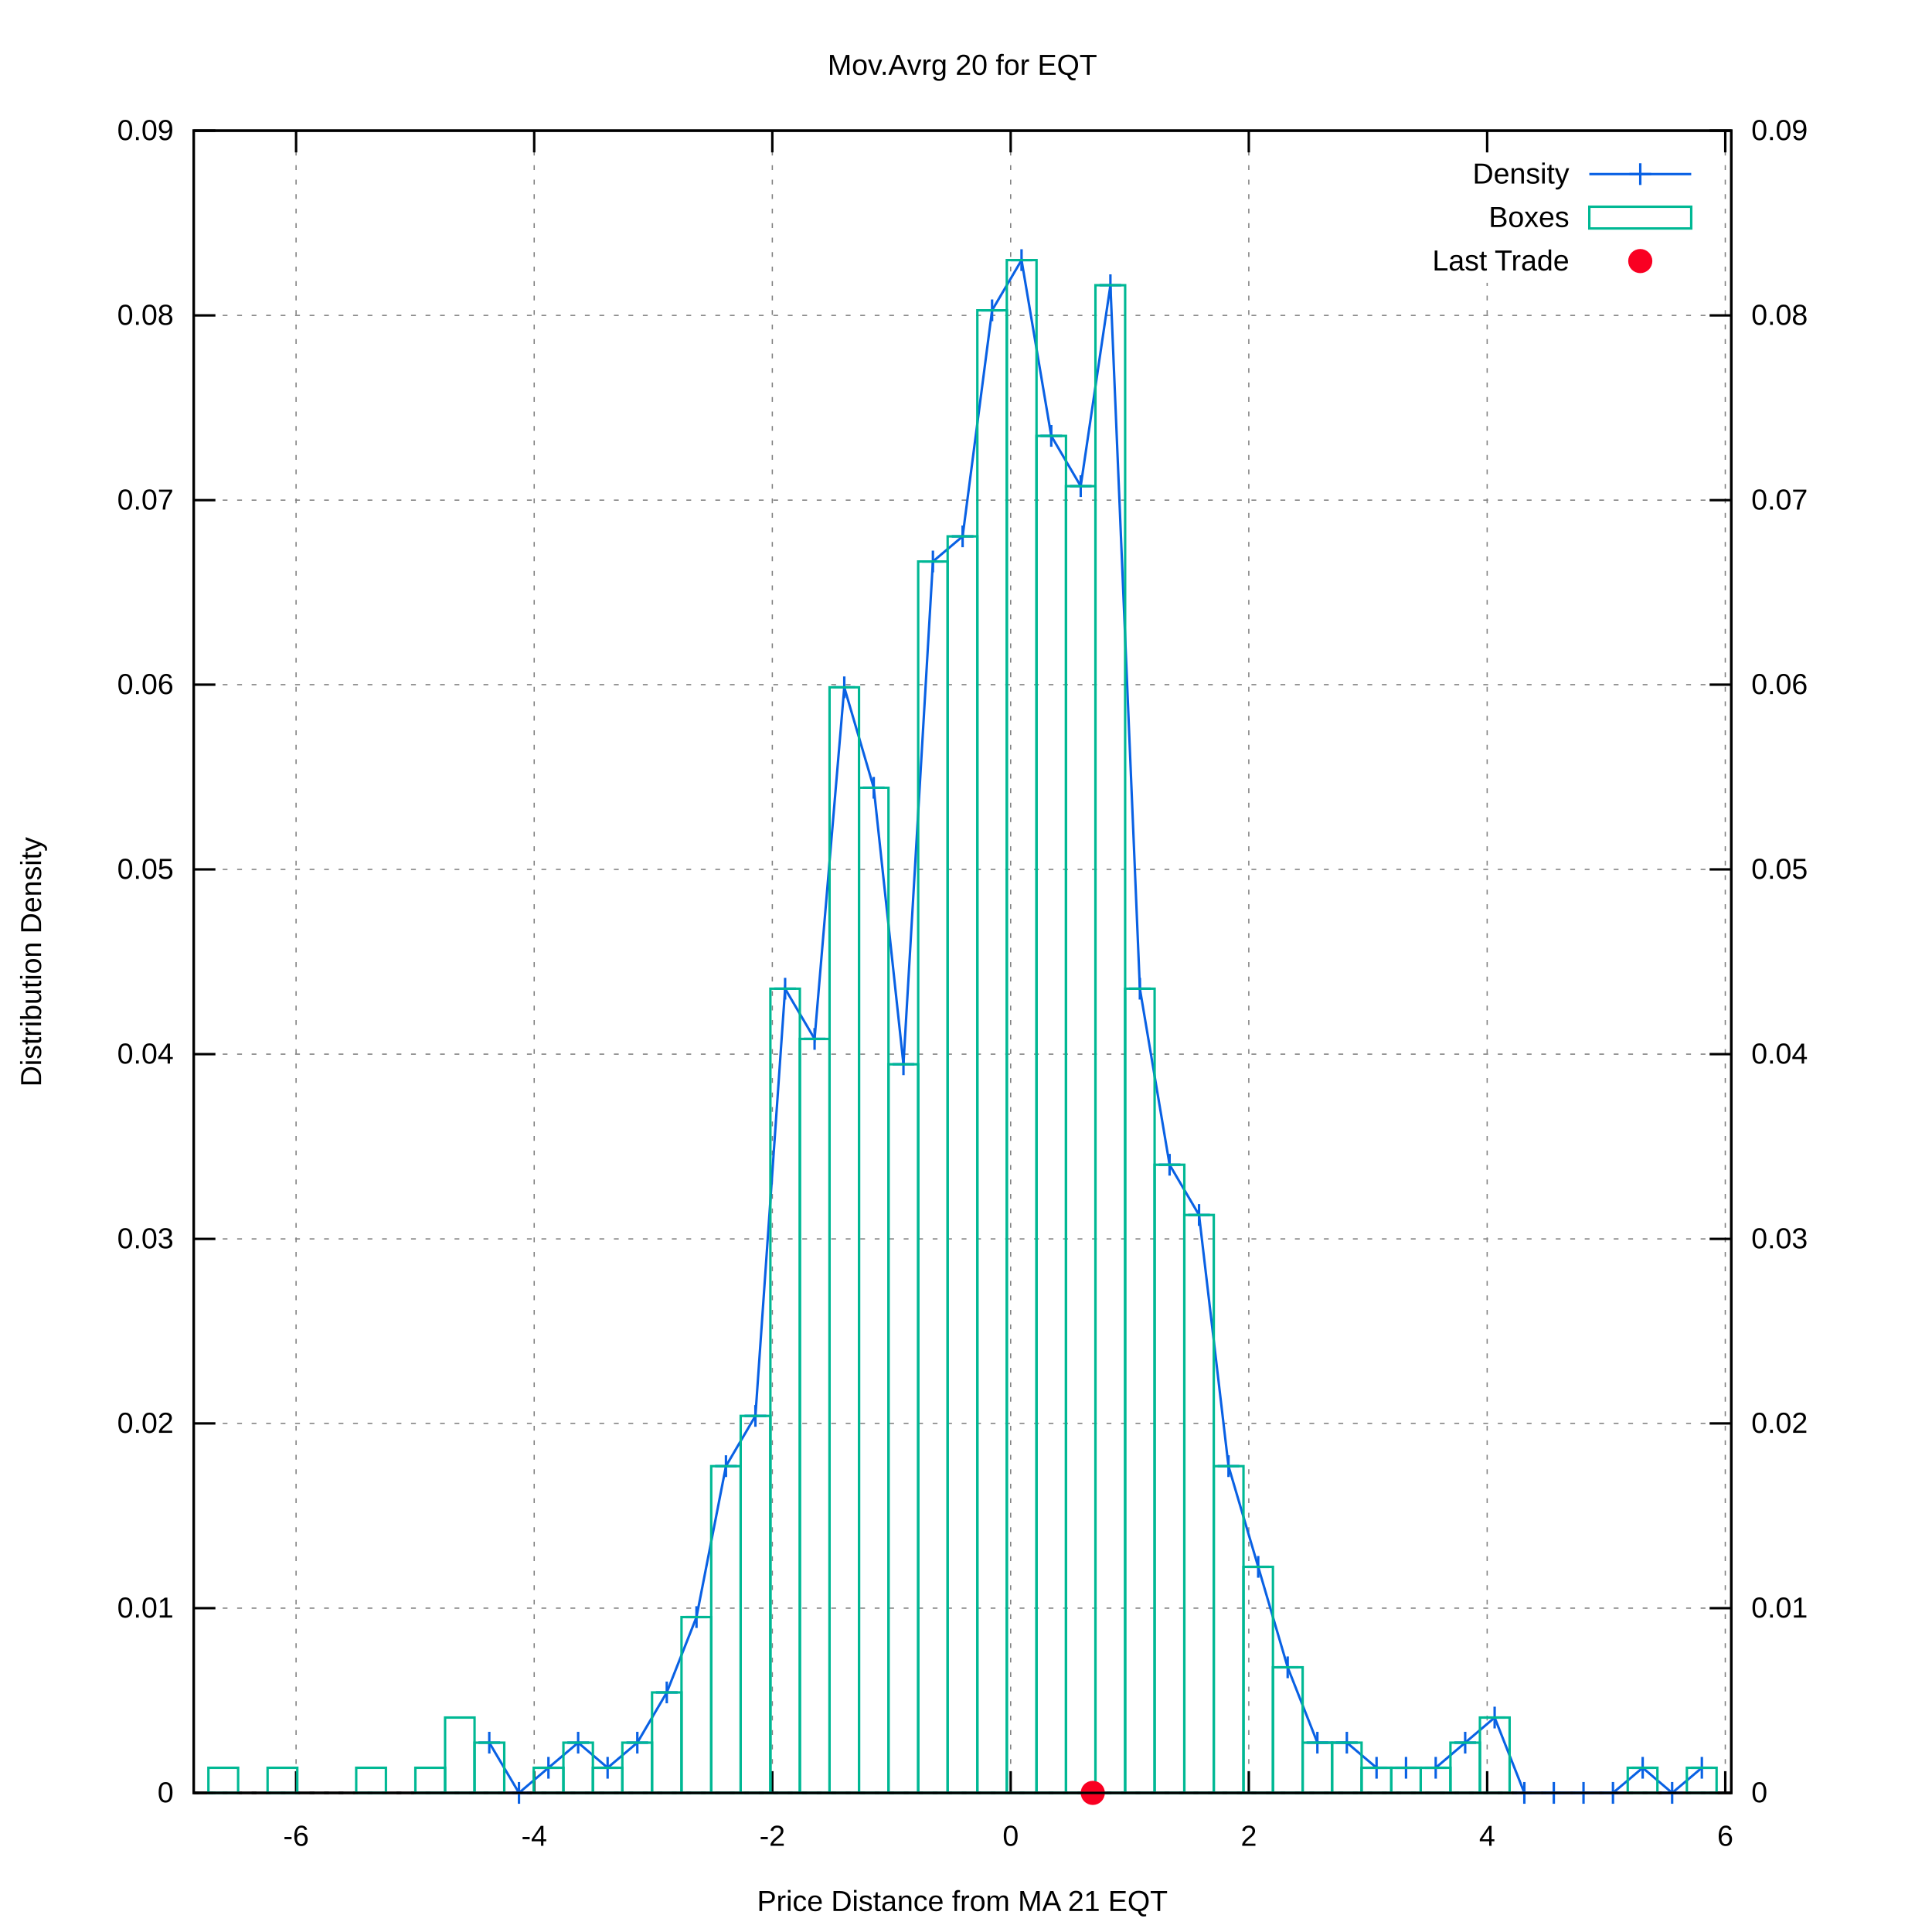
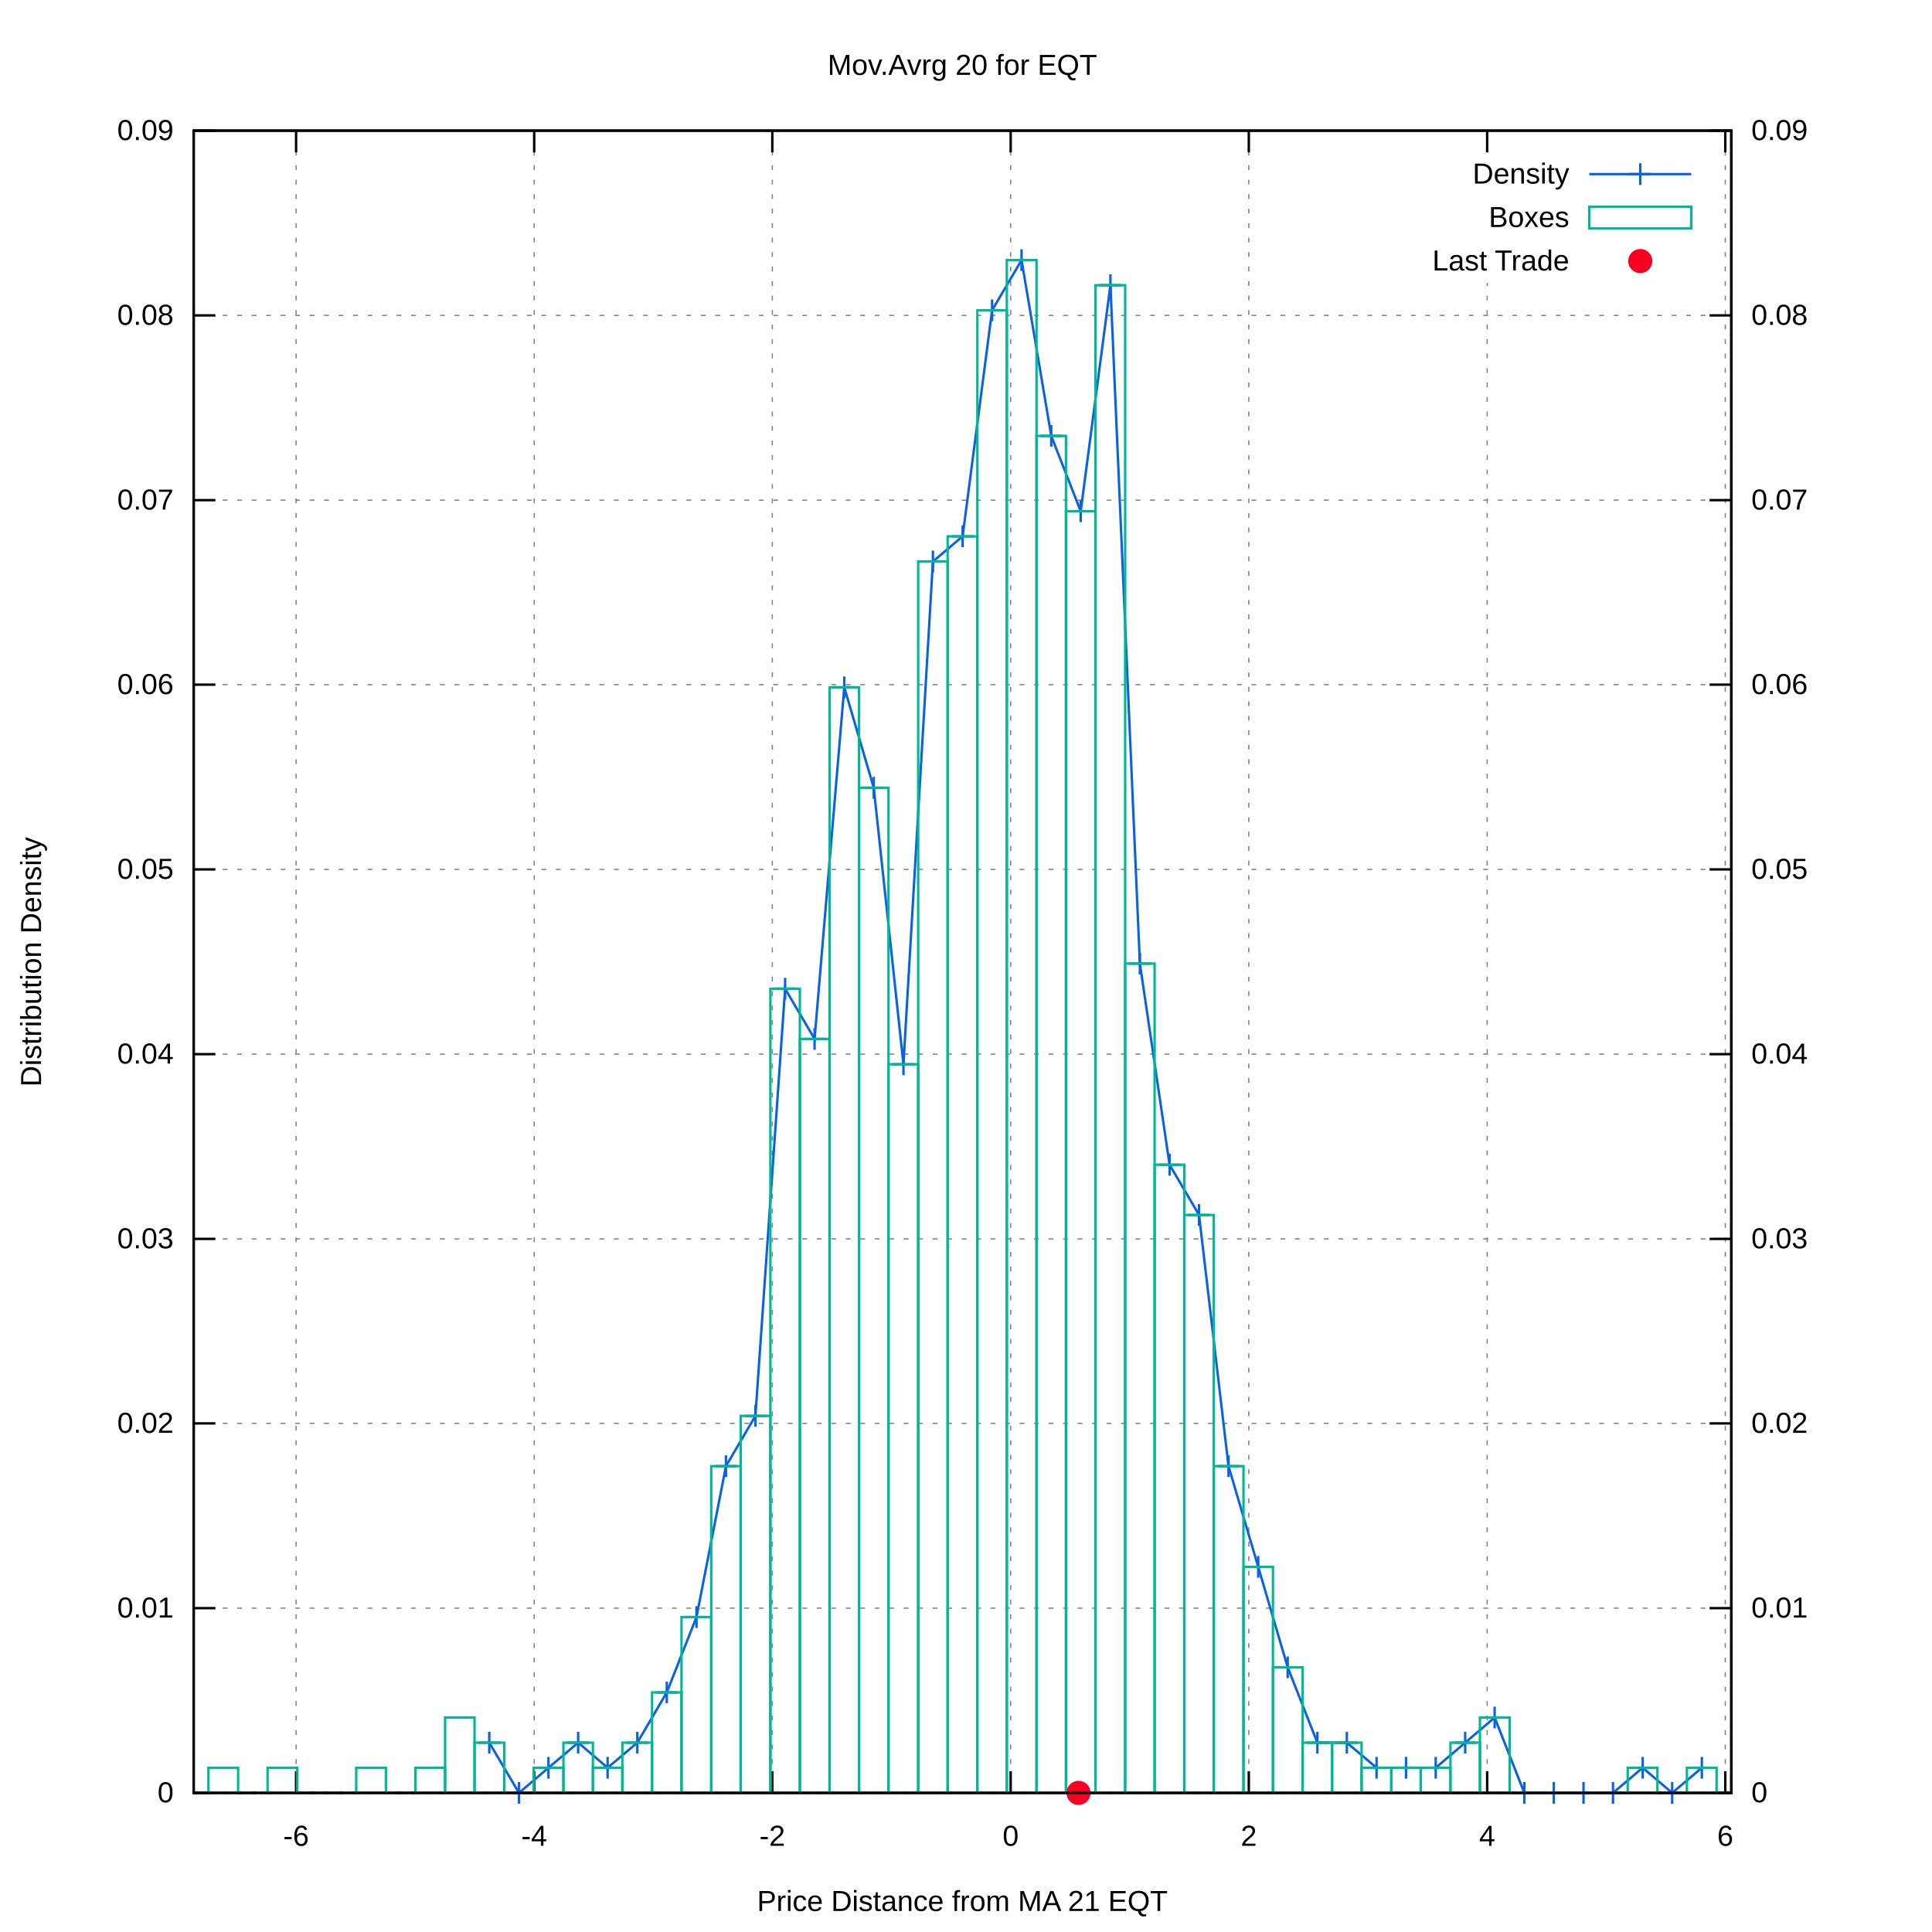
<svg xmlns="http://www.w3.org/2000/svg" xmlns:xlink="http://www.w3.org/1999/xlink" viewBox="0 0 800 800">
  <g id="gnuplot_canvas">
    <rect x="0" y="0" width="800" height="800" fill="#ffffff" />
    <defs>
      <circle id="gpDot" r="0.5" stroke-width="0.5" />
      <path id="gpPt0" stroke-width="0.222" stroke="currentColor" d="M-1,0 h2 M0,-1 v2" />
      <path id="gpPt1" stroke-width="0.222" stroke="currentColor" d="M-1,-1 L1,1 M1,-1 L-1,1" />
      <path id="gpPt2" stroke-width="0.222" stroke="currentColor" d="M-1,0 L1,0 M0,-1 L0,1 M-1,-1 L1,1 M-1,1 L1,-1" />
      <rect id="gpPt3" stroke-width="0.222" stroke="currentColor" x="-1" y="-1" width="2" height="2" />
      <rect id="gpPt4" stroke-width="0.222" stroke="currentColor" fill="currentColor" x="-1" y="-1" width="2" height="2" />
      <circle id="gpPt5" stroke-width="0.222" stroke="currentColor" cx="0" cy="0" r="1" />
      <use xlink:href="#gpPt5" id="gpPt6" fill="currentColor" stroke="none" />
      <path id="gpPt7" stroke-width="0.222" stroke="currentColor" d="M0,-1.33 L-1.33,0.67 L1.33,0.67 z" />
      <use xlink:href="#gpPt7" id="gpPt8" fill="currentColor" stroke="none" />
      <use xlink:href="#gpPt7" id="gpPt9" stroke="currentColor" transform="rotate(180)" />
      <use xlink:href="#gpPt9" id="gpPt10" fill="currentColor" stroke="none" />
      <use xlink:href="#gpPt3" id="gpPt11" stroke="currentColor" transform="rotate(45)" />
      <use xlink:href="#gpPt11" id="gpPt12" fill="currentColor" stroke="none" />
      <path id="gpPt13" stroke-width="0.222" stroke="currentColor" d="M0,1.330 L1.265,0.411 L0.782,-1.067 L-0.782,-1.076 L-1.265,0.411 z" />
      <use xlink:href="#gpPt13" id="gpPt14" fill="currentColor" stroke="none" />
      <filter id="textbox" filterUnits="objectBoundingBox" x="0" y="0" height="1" width="1">
        <feFlood flood-color="#FFFFFF" flood-opacity="1" result="bgnd" />
        <feComposite in="SourceGraphic" in2="bgnd" operator="atop" />
      </filter>
      <filter id="greybox" filterUnits="objectBoundingBox" x="0" y="0" height="1" width="1">
        <feFlood flood-color="lightgrey" flood-opacity="1" result="grey" />
        <feComposite in="SourceGraphic" in2="grey" operator="atop" />
      </filter>
    </defs>
    <g fill="none" color="#FFFFFF" stroke="black" stroke-width="1.00" stroke-linecap="butt" stroke-linejoin="miter">
</g>
    <g fill="none" color="black" stroke="currentColor" stroke-width="1.00" stroke-linecap="butt" stroke-linejoin="miter">
</g>
    <g fill="none" color="black" stroke="black" stroke-width="0.50" stroke-linecap="butt" stroke-linejoin="miter">
</g>
    <g fill="none" color="gray" stroke="currentColor" stroke-width="0.50" stroke-linecap="butt" stroke-linejoin="miter">
      <path stroke="gray" stroke-dasharray="2,4" class="gridline" d="M80.2,742.4 L716.9,742.4  " />
    </g>
    <g fill="none" color="gray" stroke="gray" stroke-width="1.00" stroke-linecap="butt" stroke-linejoin="miter">
</g>
    <g fill="none" color="black" stroke="currentColor" stroke-width="1.00" stroke-linecap="butt" stroke-linejoin="miter">
      <path stroke="black" d="M80.2,742.4 L89.2,742.4  " />
      <g transform="translate(71.9,746.3)" stroke="none" fill="black" font-family="arial" font-size="12.00" text-anchor="end">
        <text>
          <tspan font-family="arial"> 0</tspan>
        </text>
      </g>
    </g>
    <g fill="none" color="black" stroke="currentColor" stroke-width="1.00" stroke-linecap="butt" stroke-linejoin="miter">
</g>
    <g fill="none" color="black" stroke="black" stroke-width="0.50" stroke-linecap="butt" stroke-linejoin="miter">
</g>
    <g fill="none" color="gray" stroke="currentColor" stroke-width="0.50" stroke-linecap="butt" stroke-linejoin="miter">
      <path stroke="gray" stroke-dasharray="2,4" class="gridline" d="M80.2,665.9 L716.9,665.9  " />
    </g>
    <g fill="none" color="gray" stroke="gray" stroke-width="1.00" stroke-linecap="butt" stroke-linejoin="miter">
</g>
    <g fill="none" color="black" stroke="currentColor" stroke-width="1.00" stroke-linecap="butt" stroke-linejoin="miter">
      <path stroke="black" d="M80.2,665.9 L89.2,665.9  " />
      <g transform="translate(71.9,669.8)" stroke="none" fill="black" font-family="arial" font-size="12.00" text-anchor="end">
        <text>
          <tspan font-family="arial"> 0.01</tspan>
        </text>
      </g>
    </g>
    <g fill="none" color="black" stroke="currentColor" stroke-width="1.00" stroke-linecap="butt" stroke-linejoin="miter">
</g>
    <g fill="none" color="black" stroke="black" stroke-width="0.50" stroke-linecap="butt" stroke-linejoin="miter">
</g>
    <g fill="none" color="gray" stroke="currentColor" stroke-width="0.50" stroke-linecap="butt" stroke-linejoin="miter">
      <path stroke="gray" stroke-dasharray="2,4" class="gridline" d="M80.2,589.4 L716.9,589.4  " />
    </g>
    <g fill="none" color="gray" stroke="gray" stroke-width="1.00" stroke-linecap="butt" stroke-linejoin="miter">
</g>
    <g fill="none" color="black" stroke="currentColor" stroke-width="1.00" stroke-linecap="butt" stroke-linejoin="miter">
      <path stroke="black" d="M80.2,589.4 L89.2,589.4  " />
      <g transform="translate(71.9,593.3)" stroke="none" fill="black" font-family="arial" font-size="12.00" text-anchor="end">
        <text>
          <tspan font-family="arial"> 0.02</tspan>
        </text>
      </g>
    </g>
    <g fill="none" color="black" stroke="currentColor" stroke-width="1.00" stroke-linecap="butt" stroke-linejoin="miter">
</g>
    <g fill="none" color="black" stroke="black" stroke-width="0.50" stroke-linecap="butt" stroke-linejoin="miter">
</g>
    <g fill="none" color="gray" stroke="currentColor" stroke-width="0.50" stroke-linecap="butt" stroke-linejoin="miter">
      <path stroke="gray" stroke-dasharray="2,4" class="gridline" d="M80.2,513.0 L716.9,513.0  " />
    </g>
    <g fill="none" color="gray" stroke="gray" stroke-width="1.00" stroke-linecap="butt" stroke-linejoin="miter">
</g>
    <g fill="none" color="black" stroke="currentColor" stroke-width="1.00" stroke-linecap="butt" stroke-linejoin="miter">
      <path stroke="black" d="M80.2,513.0 L89.2,513.0  " />
      <g transform="translate(71.9,516.9)" stroke="none" fill="black" font-family="arial" font-size="12.00" text-anchor="end">
        <text>
          <tspan font-family="arial"> 0.03</tspan>
        </text>
      </g>
    </g>
    <g fill="none" color="black" stroke="currentColor" stroke-width="1.00" stroke-linecap="butt" stroke-linejoin="miter">
</g>
    <g fill="none" color="black" stroke="black" stroke-width="0.50" stroke-linecap="butt" stroke-linejoin="miter">
</g>
    <g fill="none" color="gray" stroke="currentColor" stroke-width="0.50" stroke-linecap="butt" stroke-linejoin="miter">
      <path stroke="gray" stroke-dasharray="2,4" class="gridline" d="M80.2,436.5 L716.9,436.5  " />
    </g>
    <g fill="none" color="gray" stroke="gray" stroke-width="1.00" stroke-linecap="butt" stroke-linejoin="miter">
</g>
    <g fill="none" color="black" stroke="currentColor" stroke-width="1.00" stroke-linecap="butt" stroke-linejoin="miter">
      <path stroke="black" d="M80.2,436.5 L89.2,436.5  " />
      <g transform="translate(71.9,440.4)" stroke="none" fill="black" font-family="arial" font-size="12.00" text-anchor="end">
        <text>
          <tspan font-family="arial"> 0.04</tspan>
        </text>
      </g>
    </g>
    <g fill="none" color="black" stroke="currentColor" stroke-width="1.00" stroke-linecap="butt" stroke-linejoin="miter">
</g>
    <g fill="none" color="black" stroke="black" stroke-width="0.50" stroke-linecap="butt" stroke-linejoin="miter">
</g>
    <g fill="none" color="gray" stroke="currentColor" stroke-width="0.50" stroke-linecap="butt" stroke-linejoin="miter">
      <path stroke="gray" stroke-dasharray="2,4" class="gridline" d="M80.2,360.0 L716.9,360.0  " />
    </g>
    <g fill="none" color="gray" stroke="gray" stroke-width="1.00" stroke-linecap="butt" stroke-linejoin="miter">
</g>
    <g fill="none" color="black" stroke="currentColor" stroke-width="1.00" stroke-linecap="butt" stroke-linejoin="miter">
      <path stroke="black" d="M80.2,360.0 L89.2,360.0  " />
      <g transform="translate(71.9,363.9)" stroke="none" fill="black" font-family="arial" font-size="12.00" text-anchor="end">
        <text>
          <tspan font-family="arial"> 0.05</tspan>
        </text>
      </g>
    </g>
    <g fill="none" color="black" stroke="currentColor" stroke-width="1.00" stroke-linecap="butt" stroke-linejoin="miter">
</g>
    <g fill="none" color="black" stroke="black" stroke-width="0.50" stroke-linecap="butt" stroke-linejoin="miter">
</g>
    <g fill="none" color="gray" stroke="currentColor" stroke-width="0.50" stroke-linecap="butt" stroke-linejoin="miter">
      <path stroke="gray" stroke-dasharray="2,4" class="gridline" d="M80.2,283.5 L716.9,283.5  " />
    </g>
    <g fill="none" color="gray" stroke="gray" stroke-width="1.00" stroke-linecap="butt" stroke-linejoin="miter">
</g>
    <g fill="none" color="black" stroke="currentColor" stroke-width="1.00" stroke-linecap="butt" stroke-linejoin="miter">
      <path stroke="black" d="M80.2,283.5 L89.2,283.5  " />
      <g transform="translate(71.9,287.4)" stroke="none" fill="black" font-family="arial" font-size="12.00" text-anchor="end">
        <text>
          <tspan font-family="arial"> 0.06</tspan>
        </text>
      </g>
    </g>
    <g fill="none" color="black" stroke="currentColor" stroke-width="1.00" stroke-linecap="butt" stroke-linejoin="miter">
</g>
    <g fill="none" color="black" stroke="black" stroke-width="0.50" stroke-linecap="butt" stroke-linejoin="miter">
</g>
    <g fill="none" color="gray" stroke="currentColor" stroke-width="0.50" stroke-linecap="butt" stroke-linejoin="miter">
      <path stroke="gray" stroke-dasharray="2,4" class="gridline" d="M80.2,207.1 L716.9,207.1  " />
    </g>
    <g fill="none" color="gray" stroke="gray" stroke-width="1.00" stroke-linecap="butt" stroke-linejoin="miter">
</g>
    <g fill="none" color="black" stroke="currentColor" stroke-width="1.00" stroke-linecap="butt" stroke-linejoin="miter">
      <path stroke="black" d="M80.2,207.1 L89.2,207.1  " />
      <g transform="translate(71.9,211.0)" stroke="none" fill="black" font-family="arial" font-size="12.00" text-anchor="end">
        <text>
          <tspan font-family="arial"> 0.07</tspan>
        </text>
      </g>
    </g>
    <g fill="none" color="black" stroke="currentColor" stroke-width="1.00" stroke-linecap="butt" stroke-linejoin="miter">
</g>
    <g fill="none" color="black" stroke="black" stroke-width="0.50" stroke-linecap="butt" stroke-linejoin="miter">
</g>
    <g fill="none" color="gray" stroke="currentColor" stroke-width="0.50" stroke-linecap="butt" stroke-linejoin="miter">
      <path stroke="gray" stroke-dasharray="2,4" class="gridline" d="M80.2,130.6 L716.9,130.6  " />
    </g>
    <g fill="none" color="gray" stroke="gray" stroke-width="1.00" stroke-linecap="butt" stroke-linejoin="miter">
</g>
    <g fill="none" color="black" stroke="currentColor" stroke-width="1.00" stroke-linecap="butt" stroke-linejoin="miter">
      <path stroke="black" d="M80.2,130.6 L89.2,130.6  " />
      <g transform="translate(71.9,134.5)" stroke="none" fill="black" font-family="arial" font-size="12.00" text-anchor="end">
        <text>
          <tspan font-family="arial"> 0.08</tspan>
        </text>
      </g>
    </g>
    <g fill="none" color="black" stroke="currentColor" stroke-width="1.00" stroke-linecap="butt" stroke-linejoin="miter">
</g>
    <g fill="none" color="black" stroke="black" stroke-width="0.50" stroke-linecap="butt" stroke-linejoin="miter">
</g>
    <g fill="none" color="gray" stroke="currentColor" stroke-width="0.50" stroke-linecap="butt" stroke-linejoin="miter">
      <path stroke="gray" stroke-dasharray="2,4" class="gridline" d="M80.2,54.1 L716.9,54.1  " />
    </g>
    <g fill="none" color="gray" stroke="gray" stroke-width="1.00" stroke-linecap="butt" stroke-linejoin="miter">
</g>
    <g fill="none" color="black" stroke="currentColor" stroke-width="1.00" stroke-linecap="butt" stroke-linejoin="miter">
      <path stroke="black" d="M80.2,54.1 L89.2,54.1  " />
      <g transform="translate(71.9,58.0)" stroke="none" fill="black" font-family="arial" font-size="12.00" text-anchor="end">
        <text>
          <tspan font-family="arial"> 0.09</tspan>
        </text>
      </g>
    </g>
    <g fill="none" color="black" stroke="currentColor" stroke-width="1.00" stroke-linecap="butt" stroke-linejoin="miter">
</g>
    <g fill="none" color="black" stroke="black" stroke-width="0.50" stroke-linecap="butt" stroke-linejoin="miter">
</g>
    <g fill="none" color="gray" stroke="currentColor" stroke-width="0.50" stroke-linecap="butt" stroke-linejoin="miter">
      <path stroke="gray" stroke-dasharray="2,4" class="gridline" d="M122.6,742.4 L122.6,54.1  " />
    </g>
    <g fill="none" color="gray" stroke="gray" stroke-width="1.00" stroke-linecap="butt" stroke-linejoin="miter">
</g>
    <g fill="none" color="black" stroke="currentColor" stroke-width="1.00" stroke-linecap="butt" stroke-linejoin="miter">
      <path stroke="black" d="M122.6,742.4 L122.6,733.4 M122.6,54.1 L122.6,63.1  " />
      <g transform="translate(122.6,764.3)" stroke="none" fill="black" font-family="arial" font-size="12.00" text-anchor="middle">
        <text>
          <tspan font-family="arial">-6</tspan>
        </text>
      </g>
    </g>
    <g fill="none" color="black" stroke="currentColor" stroke-width="1.00" stroke-linecap="butt" stroke-linejoin="miter">
</g>
    <g fill="none" color="black" stroke="black" stroke-width="0.50" stroke-linecap="butt" stroke-linejoin="miter">
</g>
    <g fill="none" color="gray" stroke="currentColor" stroke-width="0.50" stroke-linecap="butt" stroke-linejoin="miter">
      <path stroke="gray" stroke-dasharray="2,4" class="gridline" d="M221.2,742.4 L221.2,54.1  " />
    </g>
    <g fill="none" color="gray" stroke="gray" stroke-width="1.00" stroke-linecap="butt" stroke-linejoin="miter">
</g>
    <g fill="none" color="black" stroke="currentColor" stroke-width="1.00" stroke-linecap="butt" stroke-linejoin="miter">
      <path stroke="black" d="M221.2,742.4 L221.2,733.4 M221.2,54.1 L221.2,63.1  " />
      <g transform="translate(221.2,764.3)" stroke="none" fill="black" font-family="arial" font-size="12.00" text-anchor="middle">
        <text>
          <tspan font-family="arial">-4</tspan>
        </text>
      </g>
    </g>
    <g fill="none" color="black" stroke="currentColor" stroke-width="1.00" stroke-linecap="butt" stroke-linejoin="miter">
</g>
    <g fill="none" color="black" stroke="black" stroke-width="0.50" stroke-linecap="butt" stroke-linejoin="miter">
</g>
    <g fill="none" color="gray" stroke="currentColor" stroke-width="0.50" stroke-linecap="butt" stroke-linejoin="miter">
      <path stroke="gray" stroke-dasharray="2,4" class="gridline" d="M319.8,742.4 L319.8,54.1  " />
    </g>
    <g fill="none" color="gray" stroke="gray" stroke-width="1.00" stroke-linecap="butt" stroke-linejoin="miter">
</g>
    <g fill="none" color="black" stroke="currentColor" stroke-width="1.00" stroke-linecap="butt" stroke-linejoin="miter">
      <path stroke="black" d="M319.8,742.4 L319.8,733.4 M319.8,54.1 L319.8,63.1  " />
      <g transform="translate(319.8,764.3)" stroke="none" fill="black" font-family="arial" font-size="12.00" text-anchor="middle">
        <text>
          <tspan font-family="arial">-2</tspan>
        </text>
      </g>
    </g>
    <g fill="none" color="black" stroke="currentColor" stroke-width="1.00" stroke-linecap="butt" stroke-linejoin="miter">
</g>
    <g fill="none" color="black" stroke="black" stroke-width="0.50" stroke-linecap="butt" stroke-linejoin="miter">
</g>
    <g fill="none" color="gray" stroke="currentColor" stroke-width="0.50" stroke-linecap="butt" stroke-linejoin="miter">
      <path stroke="gray" stroke-dasharray="2,4" class="gridline" d="M418.5,742.4 L418.5,54.1  " />
    </g>
    <g fill="none" color="gray" stroke="gray" stroke-width="1.00" stroke-linecap="butt" stroke-linejoin="miter">
</g>
    <g fill="none" color="black" stroke="currentColor" stroke-width="1.00" stroke-linecap="butt" stroke-linejoin="miter">
      <path stroke="black" d="M418.5,742.4 L418.5,733.4 M418.5,54.1 L418.5,63.1  " />
      <g transform="translate(418.5,764.3)" stroke="none" fill="black" font-family="arial" font-size="12.00" text-anchor="middle">
        <text>
          <tspan font-family="arial"> 0</tspan>
        </text>
      </g>
    </g>
    <g fill="none" color="black" stroke="currentColor" stroke-width="1.00" stroke-linecap="butt" stroke-linejoin="miter">
</g>
    <g fill="none" color="black" stroke="black" stroke-width="0.50" stroke-linecap="butt" stroke-linejoin="miter">
</g>
    <g fill="none" color="gray" stroke="currentColor" stroke-width="0.50" stroke-linecap="butt" stroke-linejoin="miter">
      <path stroke="gray" stroke-dasharray="2,4" class="gridline" d="M517.1,742.4 L517.1,54.1  " />
    </g>
    <g fill="none" color="gray" stroke="gray" stroke-width="1.00" stroke-linecap="butt" stroke-linejoin="miter">
</g>
    <g fill="none" color="black" stroke="currentColor" stroke-width="1.00" stroke-linecap="butt" stroke-linejoin="miter">
      <path stroke="black" d="M517.1,742.4 L517.1,733.4 M517.1,54.1 L517.1,63.1  " />
      <g transform="translate(517.1,764.3)" stroke="none" fill="black" font-family="arial" font-size="12.00" text-anchor="middle">
        <text>
          <tspan font-family="arial"> 2</tspan>
        </text>
      </g>
    </g>
    <g fill="none" color="black" stroke="currentColor" stroke-width="1.00" stroke-linecap="butt" stroke-linejoin="miter">
</g>
    <g fill="none" color="black" stroke="black" stroke-width="0.50" stroke-linecap="butt" stroke-linejoin="miter">
</g>
    <g fill="none" color="gray" stroke="currentColor" stroke-width="0.50" stroke-linecap="butt" stroke-linejoin="miter">
      <path stroke="gray" stroke-dasharray="2,4" class="gridline" d="M615.8,742.4 L615.8,117.1 M615.8,63.1 L615.8,54.1  " />
    </g>
    <g fill="none" color="gray" stroke="gray" stroke-width="1.00" stroke-linecap="butt" stroke-linejoin="miter">
</g>
    <g fill="none" color="black" stroke="currentColor" stroke-width="1.00" stroke-linecap="butt" stroke-linejoin="miter">
      <path stroke="black" d="M615.8,742.4 L615.8,733.4 M615.8,54.1 L615.8,63.1  " />
      <g transform="translate(615.8,764.3)" stroke="none" fill="black" font-family="arial" font-size="12.00" text-anchor="middle">
        <text>
          <tspan font-family="arial"> 4</tspan>
        </text>
      </g>
    </g>
    <g fill="none" color="black" stroke="currentColor" stroke-width="1.00" stroke-linecap="butt" stroke-linejoin="miter">
</g>
    <g fill="none" color="black" stroke="black" stroke-width="0.50" stroke-linecap="butt" stroke-linejoin="miter">
</g>
    <g fill="none" color="gray" stroke="currentColor" stroke-width="0.50" stroke-linecap="butt" stroke-linejoin="miter">
      <path stroke="gray" stroke-dasharray="2,4" class="gridline" d="M714.4,742.4 L714.4,54.1  " />
    </g>
    <g fill="none" color="gray" stroke="gray" stroke-width="1.00" stroke-linecap="butt" stroke-linejoin="miter">
</g>
    <g fill="none" color="black" stroke="currentColor" stroke-width="1.00" stroke-linecap="butt" stroke-linejoin="miter">
      <path stroke="black" d="M714.4,742.4 L714.4,733.4 M714.4,54.1 L714.4,63.1  " />
      <g transform="translate(714.4,764.3)" stroke="none" fill="black" font-family="arial" font-size="12.00" text-anchor="middle">
        <text>
          <tspan font-family="arial"> 6</tspan>
        </text>
      </g>
    </g>
    <g fill="none" color="black" stroke="currentColor" stroke-width="1.00" stroke-linecap="butt" stroke-linejoin="miter">
      <path stroke="black" d="M716.9,742.4 L707.9,742.4  " />
      <g transform="translate(725.2,746.3)" stroke="none" fill="black" font-family="arial" font-size="12.00" text-anchor="start">
        <text>
          <tspan font-family="arial"> 0</tspan>
        </text>
      </g>
    </g>
    <g fill="none" color="black" stroke="currentColor" stroke-width="1.00" stroke-linecap="butt" stroke-linejoin="miter">
      <path stroke="black" d="M716.9,665.9 L707.9,665.9  " />
      <g transform="translate(725.2,669.8)" stroke="none" fill="black" font-family="arial" font-size="12.00" text-anchor="start">
        <text>
          <tspan font-family="arial"> 0.01</tspan>
        </text>
      </g>
    </g>
    <g fill="none" color="black" stroke="currentColor" stroke-width="1.00" stroke-linecap="butt" stroke-linejoin="miter">
      <path stroke="black" d="M716.9,589.4 L707.9,589.4  " />
      <g transform="translate(725.2,593.3)" stroke="none" fill="black" font-family="arial" font-size="12.00" text-anchor="start">
        <text>
          <tspan font-family="arial"> 0.02</tspan>
        </text>
      </g>
    </g>
    <g fill="none" color="black" stroke="currentColor" stroke-width="1.00" stroke-linecap="butt" stroke-linejoin="miter">
      <path stroke="black" d="M716.9,513.0 L707.9,513.0  " />
      <g transform="translate(725.2,516.9)" stroke="none" fill="black" font-family="arial" font-size="12.00" text-anchor="start">
        <text>
          <tspan font-family="arial"> 0.03</tspan>
        </text>
      </g>
    </g>
    <g fill="none" color="black" stroke="currentColor" stroke-width="1.00" stroke-linecap="butt" stroke-linejoin="miter">
      <path stroke="black" d="M716.9,436.5 L707.9,436.5  " />
      <g transform="translate(725.2,440.4)" stroke="none" fill="black" font-family="arial" font-size="12.00" text-anchor="start">
        <text>
          <tspan font-family="arial"> 0.04</tspan>
        </text>
      </g>
    </g>
    <g fill="none" color="black" stroke="currentColor" stroke-width="1.00" stroke-linecap="butt" stroke-linejoin="miter">
      <path stroke="black" d="M716.9,360.0 L707.9,360.0  " />
      <g transform="translate(725.2,363.9)" stroke="none" fill="black" font-family="arial" font-size="12.00" text-anchor="start">
        <text>
          <tspan font-family="arial"> 0.05</tspan>
        </text>
      </g>
    </g>
    <g fill="none" color="black" stroke="currentColor" stroke-width="1.00" stroke-linecap="butt" stroke-linejoin="miter">
      <path stroke="black" d="M716.9,283.5 L707.9,283.5  " />
      <g transform="translate(725.2,287.4)" stroke="none" fill="black" font-family="arial" font-size="12.00" text-anchor="start">
        <text>
          <tspan font-family="arial"> 0.06</tspan>
        </text>
      </g>
    </g>
    <g fill="none" color="black" stroke="currentColor" stroke-width="1.00" stroke-linecap="butt" stroke-linejoin="miter">
      <path stroke="black" d="M716.9,207.1 L707.9,207.1  " />
      <g transform="translate(725.2,211.0)" stroke="none" fill="black" font-family="arial" font-size="12.00" text-anchor="start">
        <text>
          <tspan font-family="arial"> 0.07</tspan>
        </text>
      </g>
    </g>
    <g fill="none" color="black" stroke="currentColor" stroke-width="1.00" stroke-linecap="butt" stroke-linejoin="miter">
      <path stroke="black" d="M716.9,130.6 L707.9,130.6  " />
      <g transform="translate(725.2,134.5)" stroke="none" fill="black" font-family="arial" font-size="12.00" text-anchor="start">
        <text>
          <tspan font-family="arial"> 0.08</tspan>
        </text>
      </g>
    </g>
    <g fill="none" color="black" stroke="currentColor" stroke-width="1.00" stroke-linecap="butt" stroke-linejoin="miter">
      <path stroke="black" d="M716.9,54.1 L707.9,54.1  " />
      <g transform="translate(725.2,58.0)" stroke="none" fill="black" font-family="arial" font-size="12.00" text-anchor="start">
        <text>
          <tspan font-family="arial"> 0.09</tspan>
        </text>
      </g>
    </g>
    <g fill="none" color="black" stroke="currentColor" stroke-width="1.00" stroke-linecap="butt" stroke-linejoin="miter">
</g>
    <g fill="none" color="gray" stroke="currentColor" stroke-width="1.00" stroke-linecap="butt" stroke-linejoin="miter">
      <path stroke="black" stroke-dasharray="2,4" d="M80.2,742.4 L716.9,742.4  " />
    </g>
    <g fill="none" color="black" stroke="currentColor" stroke-width="1.00" stroke-linecap="butt" stroke-linejoin="miter">
      <path stroke="black" d="M80.2,54.1 L80.2,742.4 L716.9,742.4 L716.9,54.1 L80.2,54.1 Z  " />
    </g>
    <g fill="none" color="black" stroke="currentColor" stroke-width="1.00" stroke-linecap="butt" stroke-linejoin="miter">
      <g transform="translate(17.0,398.3) rotate(270)" stroke="none" fill="black" font-family="arial" font-size="12.00" text-anchor="middle">
        <text>
          <tspan font-family="arial">Distribution Density</tspan>
        </text>
      </g>
    </g>
    <g fill="none" color="black" stroke="currentColor" stroke-width="1.00" stroke-linecap="butt" stroke-linejoin="miter">
      <g transform="translate(398.5,791.3)" stroke="none" fill="black" font-family="arial" font-size="12.00" text-anchor="middle">
        <text>
          <tspan font-family="arial">Price Distance from MA 21 EQT</tspan>
        </text>
      </g>
    </g>
    <g fill="none" color="black" stroke="currentColor" stroke-width="1.00" stroke-linecap="butt" stroke-linejoin="miter">
      <g transform="translate(398.5,31.0)" stroke="none" fill="black" font-family="arial" font-size="12.00" text-anchor="middle">
        <text>
          <tspan font-family="arial">Mov.Avrg 20 for EQT </tspan>
        </text>
      </g>
    </g>
    <g id="gnuplot_plot_1">
      <g fill="none" color="black" stroke="currentColor" stroke-width="1.00" stroke-linecap="butt" stroke-linejoin="miter">
        <g transform="translate(649.8,76.0)" stroke="none" fill="black" font-family="arial" font-size="12.00" text-anchor="end">
          <text>
            <tspan font-family="arial">Density</tspan>
          </text>
        </g>
      </g>
      <g fill="none" color="black" stroke="currentColor" stroke-width="1.00" stroke-linecap="butt" stroke-linejoin="miter">
-         <path stroke="rgb(  9,  97, 228)" d="M658.1,72.1 L700.3,72.1 M202.6,721.6 L214.9,742.4 L227.1,732.0 L239.4,721.6 L251.6,732.0 L263.9,721.6   L276.1,700.8 L288.4,669.6 L300.6,607.1 L312.8,586.3 L325.1,409.4 L337.3,430.2 L349.6,284.6 L361.8,326.2   L374.1,440.7 L386.3,232.5 L398.6,222.1 L410.8,128.5 L423.0,107.7 L435.3,180.5 L447.5,201.3 L459.8,118.1   L472.0,409.4 L484.3,482.3 L496.5,503.1 L508.7,607.1 L521.0,648.8 L533.2,690.4 L545.5,721.6 L557.7,721.6   L570.0,732.0 L582.2,732.0 L594.5,732.0 L606.7,721.6 L618.9,711.2 L631.2,742.4 L643.4,742.4 L655.7,742.4   L667.9,742.4 L680.2,732.0 L692.4,742.4 L704.7,732.0  " />
+         <path stroke="rgb(  9,  97, 228)" d="M658.1,72.1 L700.3,72.1 M202.6,721.6 L214.9,742.4 L227.1,732.0 L239.4,721.6 L251.6,732.0 L263.9,721.6   L276.1,700.8 L288.4,669.6 L300.6,607.1 L312.8,586.3 L325.1,409.4 L337.3,430.2 L349.6,284.6 L361.8,326.2   L374.1,440.7 L386.3,232.5 L398.6,222.1 L410.8,128.5 L423.0,107.7 L435.3,180.5 L447.5,211.7 L459.8,118.1   L472.0,399.0 L484.3,482.3 L496.5,503.1 L508.7,607.1 L521.0,648.8 L533.2,690.4 L545.5,721.6 L557.7,721.6   L570.0,732.0 L582.2,732.0 L594.5,732.0 L606.7,721.6 L618.9,711.2 L631.2,742.4 L643.4,742.4 L655.7,742.4   L667.9,742.4 L680.2,732.0 L692.4,742.4 L704.7,732.0  " />
        <use xlink:href="#gpPt0" transform="translate(202.6,721.6) scale(4.50)" color="rgb(  9,  97, 228)" />
        <use xlink:href="#gpPt0" transform="translate(214.9,742.4) scale(4.50)" color="rgb(  9,  97, 228)" />
        <use xlink:href="#gpPt0" transform="translate(227.1,732.0) scale(4.50)" color="rgb(  9,  97, 228)" />
        <use xlink:href="#gpPt0" transform="translate(239.4,721.6) scale(4.50)" color="rgb(  9,  97, 228)" />
        <use xlink:href="#gpPt0" transform="translate(251.6,732.0) scale(4.50)" color="rgb(  9,  97, 228)" />
        <use xlink:href="#gpPt0" transform="translate(263.9,721.6) scale(4.50)" color="rgb(  9,  97, 228)" />
        <use xlink:href="#gpPt0" transform="translate(276.1,700.8) scale(4.50)" color="rgb(  9,  97, 228)" />
        <use xlink:href="#gpPt0" transform="translate(288.4,669.6) scale(4.50)" color="rgb(  9,  97, 228)" />
        <use xlink:href="#gpPt0" transform="translate(300.6,607.1) scale(4.50)" color="rgb(  9,  97, 228)" />
        <use xlink:href="#gpPt0" transform="translate(312.8,586.3) scale(4.50)" color="rgb(  9,  97, 228)" />
        <use xlink:href="#gpPt0" transform="translate(325.1,409.4) scale(4.50)" color="rgb(  9,  97, 228)" />
        <use xlink:href="#gpPt0" transform="translate(337.3,430.2) scale(4.50)" color="rgb(  9,  97, 228)" />
        <use xlink:href="#gpPt0" transform="translate(349.6,284.6) scale(4.50)" color="rgb(  9,  97, 228)" />
        <use xlink:href="#gpPt0" transform="translate(361.8,326.2) scale(4.50)" color="rgb(  9,  97, 228)" />
        <use xlink:href="#gpPt0" transform="translate(374.1,440.7) scale(4.50)" color="rgb(  9,  97, 228)" />
        <use xlink:href="#gpPt0" transform="translate(386.3,232.5) scale(4.50)" color="rgb(  9,  97, 228)" />
        <use xlink:href="#gpPt0" transform="translate(398.6,222.1) scale(4.50)" color="rgb(  9,  97, 228)" />
        <use xlink:href="#gpPt0" transform="translate(410.8,128.5) scale(4.50)" color="rgb(  9,  97, 228)" />
        <use xlink:href="#gpPt0" transform="translate(423.0,107.7) scale(4.50)" color="rgb(  9,  97, 228)" />
        <use xlink:href="#gpPt0" transform="translate(435.3,180.5) scale(4.50)" color="rgb(  9,  97, 228)" />
-         <use xlink:href="#gpPt0" transform="translate(447.5,201.3) scale(4.50)" color="rgb(  9,  97, 228)" />
+         <use xlink:href="#gpPt0" transform="translate(447.5,211.7) scale(4.50)" color="rgb(  9,  97, 228)" />
        <use xlink:href="#gpPt0" transform="translate(459.8,118.1) scale(4.50)" color="rgb(  9,  97, 228)" />
-         <use xlink:href="#gpPt0" transform="translate(472.0,409.4) scale(4.50)" color="rgb(  9,  97, 228)" />
+         <use xlink:href="#gpPt0" transform="translate(472.0,399.0) scale(4.50)" color="rgb(  9,  97, 228)" />
        <use xlink:href="#gpPt0" transform="translate(484.3,482.3) scale(4.50)" color="rgb(  9,  97, 228)" />
        <use xlink:href="#gpPt0" transform="translate(496.5,503.1) scale(4.50)" color="rgb(  9,  97, 228)" />
        <use xlink:href="#gpPt0" transform="translate(508.7,607.1) scale(4.50)" color="rgb(  9,  97, 228)" />
        <use xlink:href="#gpPt0" transform="translate(521.0,648.8) scale(4.50)" color="rgb(  9,  97, 228)" />
        <use xlink:href="#gpPt0" transform="translate(533.2,690.4) scale(4.50)" color="rgb(  9,  97, 228)" />
        <use xlink:href="#gpPt0" transform="translate(545.5,721.6) scale(4.50)" color="rgb(  9,  97, 228)" />
        <use xlink:href="#gpPt0" transform="translate(557.7,721.6) scale(4.50)" color="rgb(  9,  97, 228)" />
        <use xlink:href="#gpPt0" transform="translate(570.0,732.0) scale(4.50)" color="rgb(  9,  97, 228)" />
        <use xlink:href="#gpPt0" transform="translate(582.2,732.0) scale(4.50)" color="rgb(  9,  97, 228)" />
        <use xlink:href="#gpPt0" transform="translate(594.5,732.0) scale(4.50)" color="rgb(  9,  97, 228)" />
        <use xlink:href="#gpPt0" transform="translate(606.7,721.6) scale(4.50)" color="rgb(  9,  97, 228)" />
        <use xlink:href="#gpPt0" transform="translate(618.9,711.2) scale(4.50)" color="rgb(  9,  97, 228)" />
        <use xlink:href="#gpPt0" transform="translate(631.2,742.4) scale(4.50)" color="rgb(  9,  97, 228)" />
        <use xlink:href="#gpPt0" transform="translate(643.4,742.4) scale(4.50)" color="rgb(  9,  97, 228)" />
        <use xlink:href="#gpPt0" transform="translate(655.7,742.4) scale(4.50)" color="rgb(  9,  97, 228)" />
        <use xlink:href="#gpPt0" transform="translate(667.9,742.4) scale(4.50)" color="rgb(  9,  97, 228)" />
        <use xlink:href="#gpPt0" transform="translate(680.2,732.0) scale(4.50)" color="rgb(  9,  97, 228)" />
        <use xlink:href="#gpPt0" transform="translate(692.4,742.4) scale(4.50)" color="rgb(  9,  97, 228)" />
        <use xlink:href="#gpPt0" transform="translate(704.7,732.0) scale(4.50)" color="rgb(  9,  97, 228)" />
        <use xlink:href="#gpPt0" transform="translate(679.2,72.1) scale(4.50)" color="rgb(  9,  97, 228)" />
      </g>
    </g>
    <g id="gnuplot_plot_2">
      <g fill="none" color="black" stroke="currentColor" stroke-width="1.00" stroke-linecap="butt" stroke-linejoin="miter">
        <g transform="translate(649.8,94.0)" stroke="none" fill="black" font-family="arial" font-size="12.00" text-anchor="end">
          <text>
            <tspan font-family="arial">Boxes</tspan>
          </text>
        </g>
      </g>
      <g fill="none" color="black" stroke="currentColor" stroke-width="1.00" stroke-linecap="butt" stroke-linejoin="miter">
        <path stroke="rgb(  0, 184, 148)" d="M658.1,94.6 L700.3,94.6 L700.3,85.6 L658.1,85.6 L658.1,94.6 Z  " />
        <path stroke="rgb(  0, 184, 148)" d="M86.3,742.4 L86.3,732.0 L98.6,732.0 L98.6,742.4 L86.3,742.4 Z  " />
        <path stroke="rgb(  0, 184, 148)" d="M110.8,742.4 L110.8,732.0 L123.1,732.0 L123.1,742.4 L110.8,742.4 Z  " />
        <path stroke="rgb(  0, 184, 148)" d="M147.5,742.4 L147.5,732.0 L159.8,732.0 L159.8,742.4 L147.5,742.4 Z  " />
        <path stroke="rgb(  0, 184, 148)" d="M172.0,742.4 L172.0,732.0 L184.3,732.0 L184.3,742.4 L172.0,742.4 Z  " />
        <path stroke="rgb(  0, 184, 148)" d="M184.3,742.4 L184.3,711.2 L196.5,711.2 L196.5,742.4 L184.3,742.4 Z  " />
        <path stroke="rgb(  0, 184, 148)" d="M196.5,742.4 L196.5,721.6 L208.8,721.6 L208.8,742.4 L196.5,742.4 Z  " />
        <path stroke="rgb(  0, 184, 148)" d="M221.0,742.4 L221.0,732.0 L233.3,732.0 L233.3,742.4 L221.0,742.4 Z  " />
        <path stroke="rgb(  0, 184, 148)" d="M233.3,742.4 L233.3,721.6 L245.5,721.6 L245.5,742.4 L233.3,742.4 Z  " />
        <path stroke="rgb(  0, 184, 148)" d="M245.5,742.4 L245.5,732.0 L257.7,732.0 L257.7,742.4 L245.5,742.4 Z  " />
        <path stroke="rgb(  0, 184, 148)" d="M257.7,742.4 L257.7,721.6 L270.0,721.6 L270.0,742.4 L257.7,742.4 Z  " />
        <path stroke="rgb(  0, 184, 148)" d="M270.0,742.4 L270.0,700.8 L282.2,700.8 L282.2,742.4 L270.0,742.4 Z  " />
        <path stroke="rgb(  0, 184, 148)" d="M282.2,742.4 L282.2,669.6 L294.5,669.6 L294.5,742.4 L282.2,742.4 Z  " />
        <path stroke="rgb(  0, 184, 148)" d="M294.5,742.4 L294.5,607.1 L306.7,607.1 L306.7,742.4 L294.5,742.4 Z  " />
        <path stroke="rgb(  0, 184, 148)" d="M306.7,742.4 L306.7,586.3 L319.0,586.3 L319.0,742.4 L306.7,742.4 Z  " />
        <path stroke="rgb(  0, 184, 148)" d="M319.0,742.4 L319.0,409.4 L331.2,409.4 L331.2,742.4 L319.0,742.4 Z  " />
        <path stroke="rgb(  0, 184, 148)" d="M331.2,742.4 L331.2,430.2 L343.5,430.2 L343.5,742.4 L331.2,742.4 Z  " />
        <path stroke="rgb(  0, 184, 148)" d="M343.5,742.4 L343.5,284.6 L355.7,284.6 L355.7,742.4 L343.5,742.4 Z  " />
        <path stroke="rgb(  0, 184, 148)" d="M355.7,742.4 L355.7,326.2 L367.9,326.2 L367.9,742.4 L355.7,742.4 Z  " />
        <path stroke="rgb(  0, 184, 148)" d="M367.9,742.4 L367.9,440.7 L380.2,440.7 L380.2,742.4 L367.9,742.4 Z  " />
        <path stroke="rgb(  0, 184, 148)" d="M380.2,742.4 L380.2,232.5 L392.4,232.5 L392.4,742.4 L380.2,742.4 Z  " />
        <path stroke="rgb(  0, 184, 148)" d="M392.4,742.4 L392.4,222.1 L404.7,222.1 L404.7,742.4 L392.4,742.4 Z  " />
        <path stroke="rgb(  0, 184, 148)" d="M404.7,742.4 L404.7,128.5 L416.9,128.5 L416.9,742.4 L404.7,742.4 Z  " />
        <path stroke="rgb(  0, 184, 148)" d="M416.9,742.4 L416.9,107.7 L429.2,107.7 L429.2,742.4 L416.9,742.4 Z  " />
        <path stroke="rgb(  0, 184, 148)" d="M429.2,742.4 L429.2,180.5 L441.4,180.5 L441.4,742.4 L429.2,742.4 Z  " />
-         <path stroke="rgb(  0, 184, 148)" d="M441.4,742.4 L441.4,201.3 L453.6,201.3 L453.6,742.4 L441.4,742.4 Z  " />
+         <path stroke="rgb(  0, 184, 148)" d="M441.4,742.4 L441.4,211.7 L453.6,211.7 L453.6,742.4 L441.4,742.4 Z  " />
        <path stroke="rgb(  0, 184, 148)" d="M453.6,742.4 L453.6,118.1 L465.9,118.1 L465.9,742.4 L453.6,742.4 Z  " />
-         <path stroke="rgb(  0, 184, 148)" d="M465.9,742.4 L465.9,409.4 L478.1,409.4 L478.1,742.4 L465.9,742.4 Z  " />
+         <path stroke="rgb(  0, 184, 148)" d="M465.9,742.4 L465.9,399.0 L478.1,399.0 L478.1,742.4 L465.9,742.4 Z  " />
        <path stroke="rgb(  0, 184, 148)" d="M478.1,742.4 L478.1,482.3 L490.4,482.3 L490.4,742.4 L478.1,742.4 Z  " />
        <path stroke="rgb(  0, 184, 148)" d="M490.4,742.4 L490.4,503.1 L502.6,503.1 L502.6,742.4 L490.4,742.4 Z  " />
        <path stroke="rgb(  0, 184, 148)" d="M502.6,742.4 L502.6,607.1 L514.9,607.1 L514.9,742.4 L502.6,742.4 Z  " />
        <path stroke="rgb(  0, 184, 148)" d="M514.9,742.4 L514.9,648.8 L527.1,648.8 L527.1,742.4 L514.9,742.4 Z  " />
        <path stroke="rgb(  0, 184, 148)" d="M527.1,742.4 L527.1,690.4 L539.4,690.4 L539.4,742.4 L527.1,742.4 Z  " />
        <path stroke="rgb(  0, 184, 148)" d="M539.4,742.4 L539.4,721.6 L551.6,721.6 L551.6,742.4 L539.4,742.4 Z  " />
        <path stroke="rgb(  0, 184, 148)" d="M551.6,742.4 L551.6,721.6 L563.8,721.6 L563.8,742.4 L551.6,742.4 Z  " />
        <path stroke="rgb(  0, 184, 148)" d="M563.8,742.4 L563.8,732.0 L576.1,732.0 L576.1,742.4 L563.8,742.4 Z  " />
        <path stroke="rgb(  0, 184, 148)" d="M576.1,742.4 L576.1,732.0 L588.3,732.0 L588.3,742.4 L576.1,742.4 Z  " />
        <path stroke="rgb(  0, 184, 148)" d="M588.3,742.4 L588.3,732.0 L600.6,732.0 L600.6,742.4 L588.3,742.4 Z  " />
        <path stroke="rgb(  0, 184, 148)" d="M600.6,742.4 L600.6,721.6 L612.8,721.6 L612.8,742.4 L600.6,742.4 Z  " />
        <path stroke="rgb(  0, 184, 148)" d="M612.8,742.4 L612.8,711.2 L625.1,711.2 L625.1,742.4 L612.8,742.4 Z  " />
        <path stroke="rgb(  0, 184, 148)" d="M674.0,742.4 L674.0,732.0 L686.3,732.0 L686.3,742.4 L674.0,742.4 Z  " />
        <path stroke="rgb(  0, 184, 148)" d="M698.5,742.4 L698.5,732.0 L710.8,732.0 L710.8,742.4 L698.5,742.4 Z  " />
      </g>
    </g>
    <g id="gnuplot_plot_3">
      <g fill="none" color="black" stroke="currentColor" stroke-width="1.00" stroke-linecap="butt" stroke-linejoin="miter">
        <g transform="translate(649.8,112.0)" stroke="none" fill="black" font-family="arial" font-size="12.00" text-anchor="end">
          <text>
            <tspan font-family="arial">Last Trade</tspan>
          </text>
        </g>
      </g>
      <g fill="none" color="black" stroke="currentColor" stroke-width="1.00" stroke-linecap="butt" stroke-linejoin="miter">
-         <use xlink:href="#gpPt6" transform="translate(452.5,742.4) scale(4.50)" color="rgb(249,   0,  34)" />
+         <use xlink:href="#gpPt6" transform="translate(446.6,742.4) scale(4.50)" color="rgb(249,   0,  34)" />
        <use xlink:href="#gpPt6" transform="translate(679.2,108.1) scale(4.50)" color="rgb(249,   0,  34)" />
      </g>
    </g>
    <g fill="none" color="#FFFFFF" stroke="rgb(249,   0,  34)" stroke-width="2.00" stroke-linecap="butt" stroke-linejoin="miter">
</g>
    <g fill="none" color="black" stroke="currentColor" stroke-width="2.00" stroke-linecap="butt" stroke-linejoin="miter">
</g>
    <g fill="none" color="black" stroke="black" stroke-width="1.00" stroke-linecap="butt" stroke-linejoin="miter">
</g>
    <g fill="none" color="black" stroke="currentColor" stroke-width="1.00" stroke-linecap="butt" stroke-linejoin="miter">
      <path stroke="black" d="M80.2,54.1 L80.2,742.4 L716.9,742.4 L716.9,54.1 L80.2,54.1 Z  " />
    </g>
    <g fill="none" color="black" stroke="currentColor" stroke-width="1.00" stroke-linecap="butt" stroke-linejoin="miter">
</g>
  </g>
</svg>
